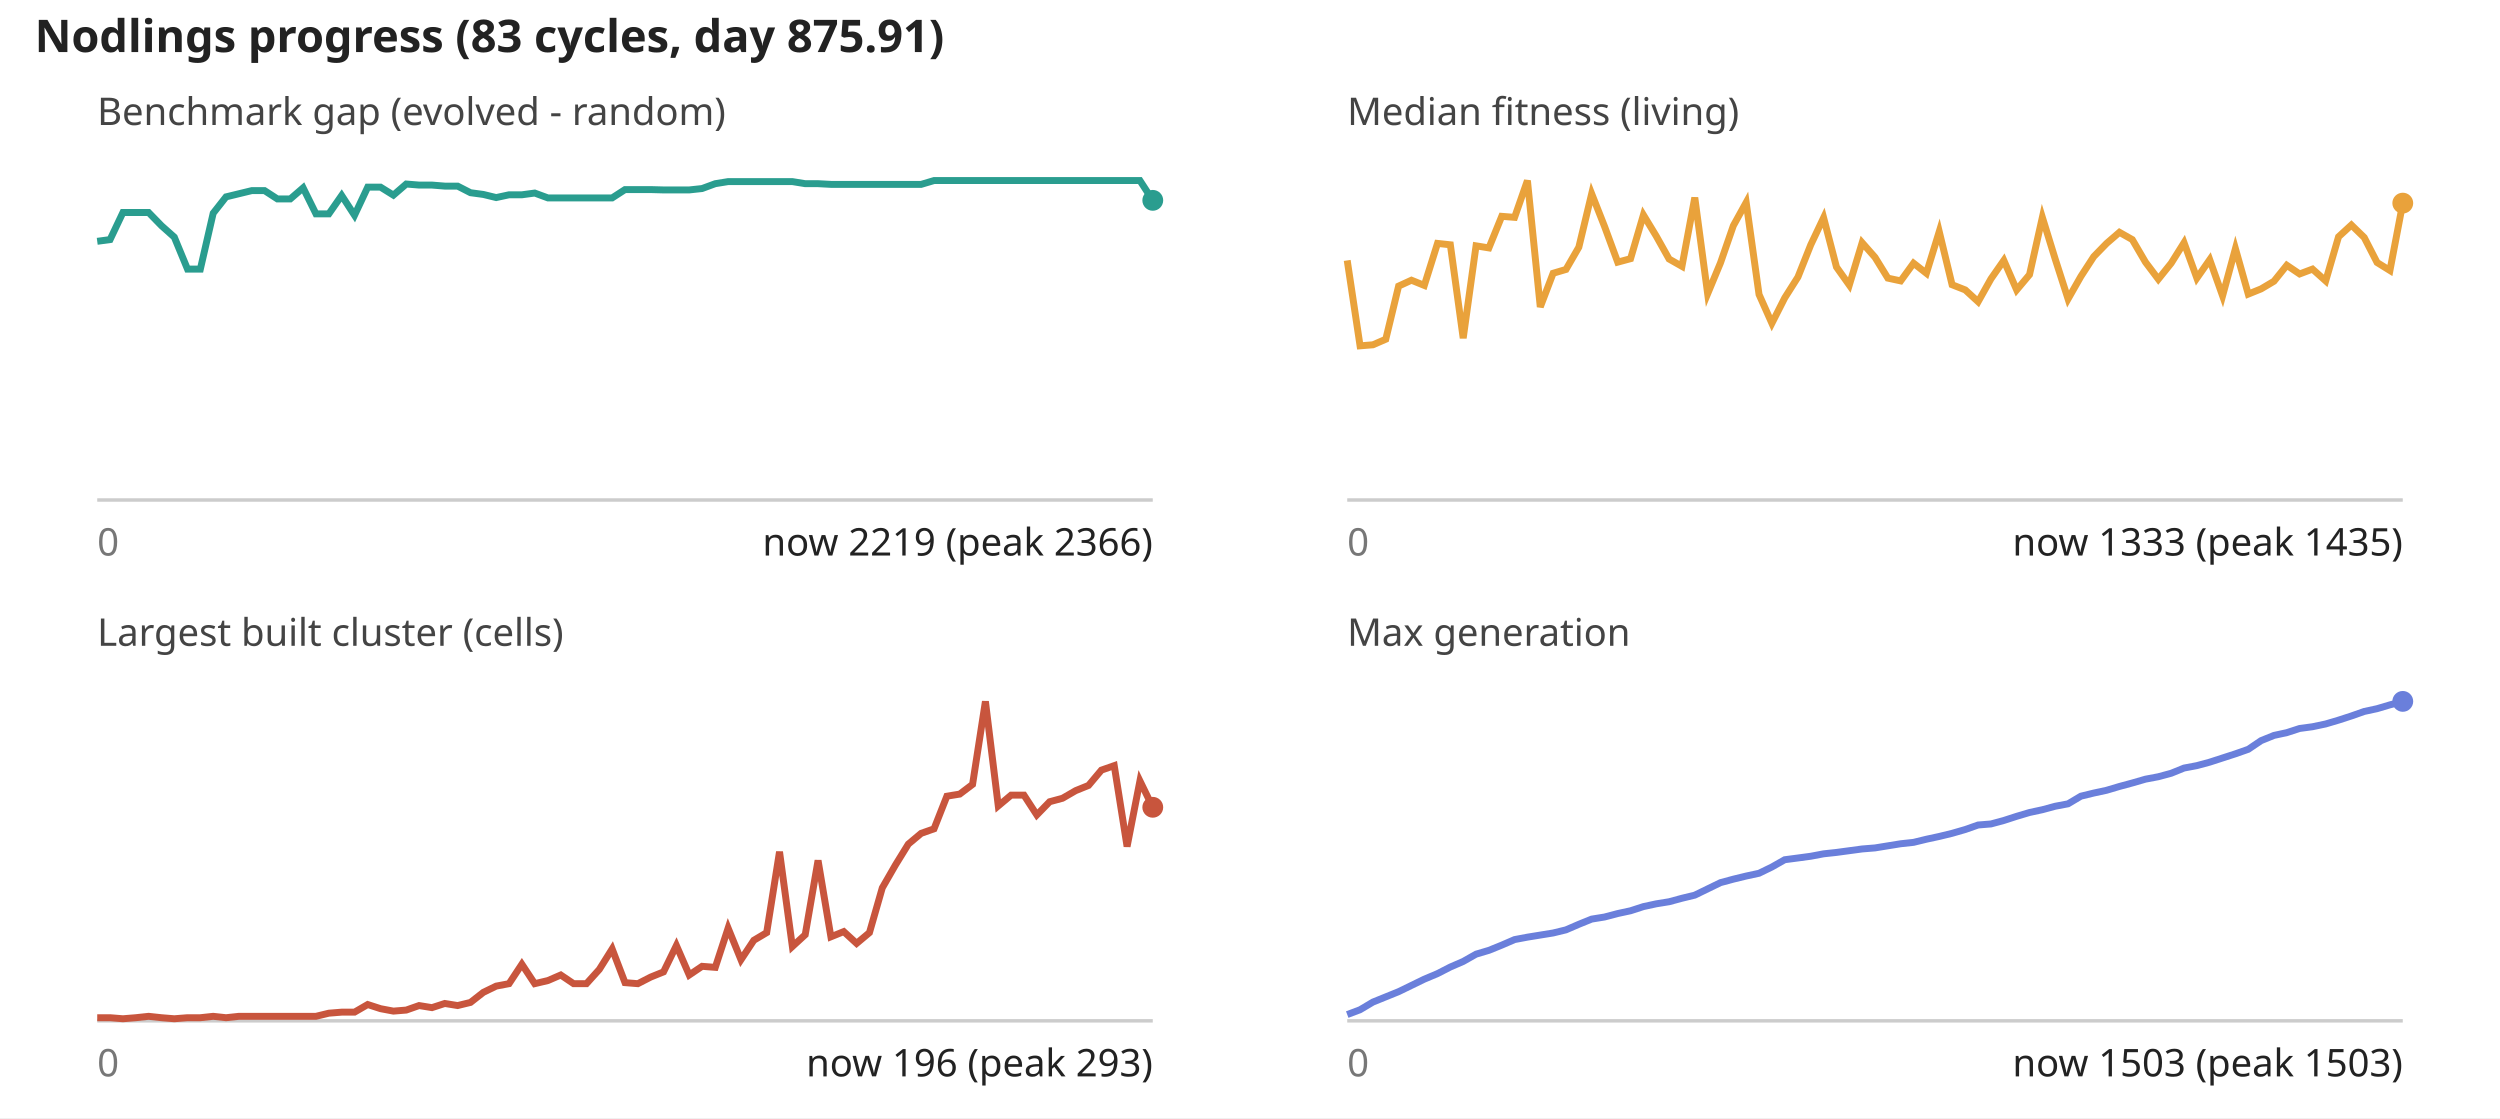
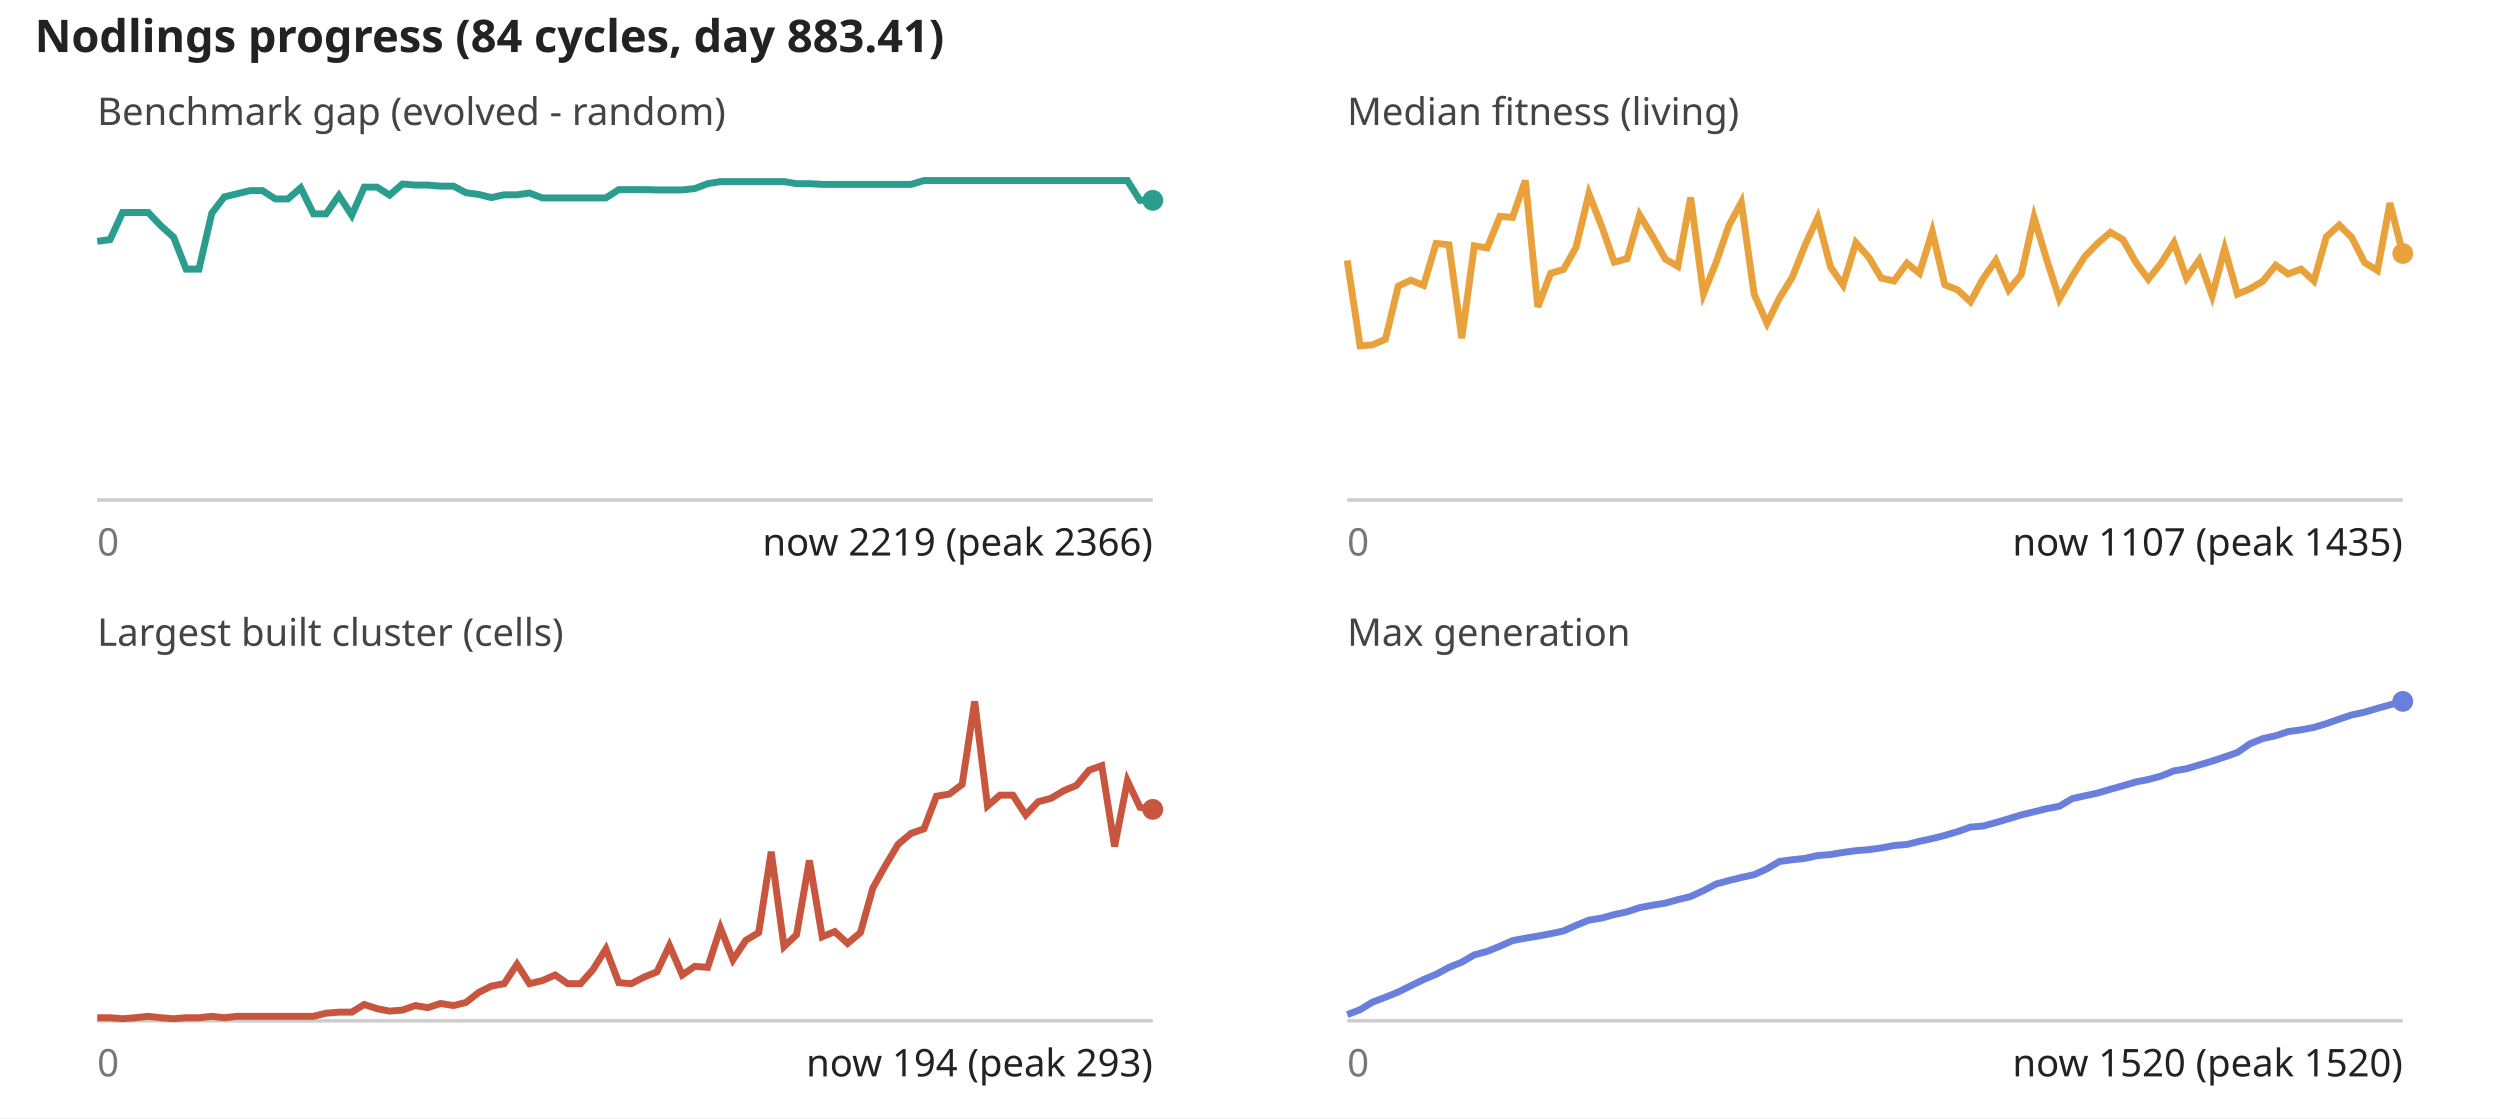
<svg xmlns="http://www.w3.org/2000/svg" viewBox="0 0 720 322" font-family="sans-serif" font-size="11">
  <rect width="100%" height="100%" fill="#fff" />
-   <text x="10" y="15" font-size="13" font-weight="bold" fill="#222">Nodlings progress (83 cycles, day 875.91)</text>
+   <text x="10" y="15" font-size="13" font-weight="bold" fill="#222">Nodlings progress (84 cycles, day 883.41)</text>
  <text x="28" y="36" fill="#444">Benchmark gap (evolved - random)</text>
  <line x1="28" y1="144" x2="332" y2="144" stroke="#ccc" />
-   <polyline fill="none" stroke="#2a9d8f" stroke-width="2" points="28.0,69.5 31.7,69.0 35.4,61.2 39.1,61.2 42.8,61.2 46.5,65.0 50.2,68.3 54.0,77.5 57.7,77.5 61.4,61.4 65.1,56.7 68.8,55.8 72.5,54.9 76.2,54.9 79.9,57.3 83.6,57.3 87.3,54.1 91.0,61.6 94.7,61.6 98.4,56.3 102.1,62.0 105.9,53.9 109.6,53.9 113.3,56.2 117.0,53.0 120.7,53.3 124.4,53.3 128.1,53.6 131.8,53.6 135.5,55.5 139.2,56.0 142.9,56.9 146.6,56.1 150.3,56.1 154.0,55.6 157.8,57.0 161.5,57.0 165.2,57.0 168.9,57.0 172.6,57.0 176.3,57.0 180.0,54.6 183.7,54.6 187.4,54.6 191.1,54.7 194.8,54.7 198.5,54.7 202.2,54.3 206.0,52.9 209.7,52.3 213.4,52.3 217.1,52.3 220.8,52.3 224.5,52.3 228.2,52.3 231.9,52.9 235.6,52.9 239.3,53.1 243.0,53.1 246.7,53.1 250.4,53.1 254.1,53.1 257.9,53.1 261.6,53.1 265.3,53.1 269.0,52.0 272.7,52.0 276.4,52.0 280.1,52.0 283.8,52.0 287.5,52.0 291.2,52.0 294.9,52.0 298.6,52.0 302.3,52.0 306.0,52.0 309.8,52.0 313.5,52.0 317.2,52.0 320.9,52.0 324.6,52.0 328.3,52.0 332.0,57.7" />
+   <polyline fill="none" stroke="#2a9d8f" stroke-width="2" points="28.0,69.5 31.7,69.0 35.3,61.2 39.0,61.2 42.7,61.2 46.3,65.0 50.0,68.3 53.6,77.5 57.3,77.5 61.0,61.4 64.6,56.7 68.3,55.8 72.0,54.9 75.6,54.9 79.3,57.3 82.9,57.3 86.6,54.1 90.3,61.6 93.9,61.6 97.6,56.3 101.3,62.0 104.9,53.9 108.6,53.9 112.2,56.2 115.9,53.0 119.6,53.3 123.2,53.3 126.9,53.6 130.6,53.6 134.2,55.5 137.9,56.0 141.5,56.9 145.2,56.1 148.9,56.1 152.5,55.6 156.2,57.0 159.9,57.0 163.5,57.0 167.2,57.0 170.8,57.0 174.5,57.0 178.2,54.6 181.8,54.6 185.5,54.6 189.2,54.7 192.8,54.7 196.5,54.7 200.1,54.3 203.8,52.9 207.5,52.3 211.1,52.3 214.8,52.3 218.5,52.3 222.1,52.3 225.8,52.3 229.4,52.9 233.1,52.9 236.8,53.1 240.4,53.1 244.1,53.1 247.8,53.1 251.4,53.1 255.1,53.1 258.7,53.1 262.4,53.1 266.1,52.0 269.7,52.0 273.4,52.0 277.1,52.0 280.7,52.0 284.4,52.0 288.0,52.0 291.7,52.0 295.4,52.0 299.0,52.0 302.7,52.0 306.4,52.0 310.0,52.0 313.7,52.0 317.3,52.0 321.0,52.0 324.7,52.0 328.3,57.7 332.0,57.7" />
  <circle cx="332.0" cy="57.7" r="3" fill="#2a9d8f" />
  <text x="28" y="160" fill="#777">0</text>
  <text x="332" y="160" text-anchor="end" fill="#222">now 2219 (peak 2366)</text>
  <text x="388" y="36" fill="#444">Median fitness (living)</text>
  <line x1="388" y1="144" x2="692" y2="144" stroke="#ccc" />
-   <polyline fill="none" stroke="#e9a23b" stroke-width="2" points="388.0,75.0 391.7,99.6 395.4,99.3 399.1,97.7 402.8,82.4 406.5,80.7 410.2,82.2 414.0,70.1 417.7,70.5 421.4,97.4 425.1,70.8 428.8,71.4 432.5,62.3 436.2,62.6 439.9,52.0 443.6,88.4 447.3,78.7 451.0,77.6 454.7,71.2 458.4,55.8 462.1,65.2 465.9,75.5 469.6,74.5 473.3,61.9 477.0,68.0 480.7,74.6 484.4,76.7 488.1,56.9 491.8,84.6 495.5,75.7 499.2,65.0 502.9,58.3 506.6,84.8 510.3,93.1 514.0,85.8 517.8,79.8 521.5,70.5 525.2,62.7 528.9,76.9 532.6,82.1 536.3,69.9 540.0,74.1 543.7,80.1 547.4,80.9 551.1,75.8 554.8,78.7 558.5,66.7 562.2,82.0 566.0,83.5 569.7,86.9 573.4,80.3 577.1,75.0 580.8,83.5 584.5,79.1 588.2,62.6 591.9,74.6 595.6,86.1 599.3,79.6 603.0,73.9 606.7,70.1 610.4,66.9 614.1,69.0 617.9,75.5 621.6,80.4 625.3,75.8 629.0,69.9 632.7,80.1 636.4,74.8 640.1,85.2 643.8,71.6 647.5,84.7 651.2,83.2 654.9,81.0 658.6,76.4 662.3,78.9 666.0,77.5 669.8,80.9 673.5,68.2 677.2,64.8 680.9,68.4 684.6,75.6 688.3,77.9 692.0,58.5" />
-   <circle cx="692.0" cy="58.5" r="3" fill="#e9a23b" />
+   <polyline fill="none" stroke="#e9a23b" stroke-width="2" points="388.0,75.0 391.7,99.6 395.3,99.3 399.0,97.7 402.7,82.4 406.3,80.7 410.0,82.2 413.6,70.1 417.3,70.5 421.0,97.4 424.6,70.8 428.3,71.4 432.0,62.3 435.6,62.6 439.3,52.0 442.9,88.4 446.6,78.7 450.3,77.6 453.9,71.2 457.6,55.8 461.3,65.2 464.9,75.5 468.6,74.5 472.2,61.9 475.9,68.0 479.6,74.6 483.2,76.7 486.9,56.9 490.6,84.6 494.2,75.7 497.9,65.0 501.5,58.3 505.2,84.8 508.9,93.1 512.5,85.8 516.2,79.8 519.9,70.5 523.5,62.7 527.2,76.9 530.8,82.1 534.5,69.9 538.2,74.1 541.8,80.1 545.5,80.9 549.2,75.8 552.8,78.7 556.5,66.7 560.1,82.0 563.8,83.5 567.5,86.9 571.1,80.3 574.8,75.0 578.5,83.5 582.1,79.1 585.8,62.6 589.4,74.6 593.1,86.1 596.8,79.6 600.4,73.9 604.1,70.1 607.8,66.9 611.4,69.0 615.1,75.5 618.7,80.4 622.4,75.8 626.1,69.9 629.7,80.1 633.4,74.8 637.1,85.2 640.7,71.6 644.4,84.7 648.0,83.2 651.7,81.0 655.4,76.4 659.0,78.9 662.7,77.5 666.4,80.9 670.0,68.2 673.7,64.8 677.3,68.4 681.0,75.6 684.7,77.9 688.3,58.5 692.0,73.0" />
+   <circle cx="692.0" cy="73.0" r="3" fill="#e9a23b" />
  <text x="388" y="160" fill="#777">0</text>
-   <text x="692" y="160" text-anchor="end" fill="#222">now 1333 (peak 1435)</text>
+   <text x="692" y="160" text-anchor="end" fill="#222">now 1107 (peak 1435)</text>
  <text x="28" y="186" fill="#444">Largest built cluster (cells)</text>
  <line x1="28" y1="294" x2="332" y2="294" stroke="#ccc" />
-   <polyline fill="none" stroke="#c8553d" stroke-width="2" points="28.0,293.1 31.7,293.1 35.4,293.4 39.1,293.1 42.8,292.7 46.5,293.1 50.2,293.4 54.0,293.1 57.7,293.1 61.4,292.7 65.1,293.1 68.8,292.7 72.5,292.7 76.2,292.7 79.9,292.7 83.6,292.7 87.3,292.7 91.0,292.7 94.7,291.8 98.4,291.5 102.1,291.5 105.9,289.3 109.6,290.5 113.3,291.2 117.0,290.9 120.7,289.6 124.4,290.2 128.1,289.0 131.8,289.6 135.5,288.7 139.2,285.8 142.9,284.0 146.6,283.3 150.3,277.7 154.0,283.3 157.8,282.4 161.5,280.8 165.2,283.3 168.9,283.3 172.6,279.2 176.3,273.3 180.0,283.0 183.7,283.3 187.4,281.4 191.1,279.9 194.8,272.3 198.5,280.8 202.2,278.3 206.0,278.6 209.7,267.3 213.4,276.4 217.1,270.8 220.8,268.6 224.5,245.3 228.2,272.6 231.9,269.2 235.6,247.8 239.3,269.8 243.0,268.3 246.7,271.7 250.4,268.6 254.1,255.7 257.9,249.1 261.6,243.1 265.3,240.0 269.0,238.7 272.7,229.3 276.4,228.7 280.1,225.9 283.8,202.0 287.5,232.1 291.2,229.0 294.9,229.0 298.6,234.7 302.3,230.9 306.0,229.9 309.8,227.7 313.5,226.2 317.2,221.8 320.9,220.5 324.6,243.8 328.3,224.9 332.0,232.5" />
-   <circle cx="332.0" cy="232.5" r="3" fill="#c8553d" />
+   <polyline fill="none" stroke="#c8553d" stroke-width="2" points="28.0,293.1 31.7,293.1 35.3,293.4 39.0,293.1 42.7,292.7 46.3,293.1 50.0,293.4 53.6,293.1 57.3,293.1 61.0,292.7 64.6,293.1 68.3,292.7 72.0,292.7 75.6,292.7 79.3,292.7 82.9,292.7 86.6,292.7 90.3,292.7 93.9,291.8 97.6,291.5 101.3,291.5 104.9,289.3 108.6,290.5 112.2,291.2 115.9,290.9 119.6,289.6 123.2,290.2 126.9,289.0 130.6,289.6 134.2,288.7 137.9,285.8 141.5,284.0 145.2,283.3 148.9,277.7 152.5,283.3 156.2,282.4 159.9,280.8 163.5,283.3 167.2,283.3 170.8,279.2 174.5,273.3 178.2,283.0 181.8,283.3 185.5,281.4 189.2,279.9 192.8,272.3 196.5,280.8 200.1,278.3 203.8,278.6 207.5,267.3 211.1,276.4 214.8,270.8 218.5,268.6 222.1,245.3 225.8,272.6 229.4,269.2 233.1,247.8 236.8,269.8 240.4,268.3 244.1,271.7 247.8,268.6 251.4,255.7 255.1,249.1 258.7,243.1 262.4,240.0 266.1,238.7 269.7,229.3 273.4,228.7 277.1,225.9 280.7,202.0 284.4,232.1 288.0,229.0 291.7,229.0 295.4,234.7 299.0,230.9 302.7,229.9 306.4,227.7 310.0,226.2 313.7,221.8 317.3,220.5 321.0,243.8 324.7,224.9 328.3,232.5 332.0,233.1" />
+   <circle cx="332.0" cy="233.1" r="3" fill="#c8553d" />
  <text x="28" y="310" fill="#777">0</text>
-   <text x="332" y="310" text-anchor="end" fill="#222">now 196 (peak 293)</text>
+   <text x="332" y="310" text-anchor="end" fill="#222">now 194 (peak 293)</text>
  <text x="388" y="186" fill="#444">Max generation</text>
  <line x1="388" y1="294" x2="692" y2="294" stroke="#ccc" />
-   <polyline fill="none" stroke="#6a7fdb" stroke-width="2" points="388.0,292.2 391.7,290.8 395.4,288.6 399.1,287.1 402.8,285.6 406.5,283.8 410.2,282.0 414.0,280.4 417.7,278.5 421.4,276.9 425.1,274.8 428.8,273.7 432.5,272.2 436.2,270.6 439.9,269.9 443.6,269.3 447.3,268.7 451.0,267.8 454.7,266.2 458.4,264.7 462.1,264.1 465.9,263.1 469.6,262.3 473.3,261.1 477.0,260.3 480.7,259.7 484.4,258.7 488.1,257.8 491.8,256.0 495.5,254.2 499.2,253.2 502.9,252.3 506.6,251.5 510.3,249.7 514.0,247.6 517.8,247.1 521.5,246.6 525.2,245.9 528.9,245.5 532.6,245.0 536.3,244.5 540.0,244.2 543.7,243.6 547.4,243.0 551.1,242.6 554.8,241.7 558.5,240.9 562.2,240.0 566.0,238.9 569.7,237.6 573.4,237.3 577.1,236.3 580.8,235.1 584.5,234.0 588.2,233.2 591.9,232.2 595.6,231.5 599.3,229.3 603.0,228.4 606.7,227.6 610.4,226.5 614.1,225.5 617.9,224.4 621.6,223.7 625.3,222.7 629.0,221.2 632.7,220.5 636.4,219.5 640.1,218.3 643.8,217.1 647.5,215.8 651.2,213.3 654.9,211.8 658.6,211.0 662.3,209.8 666.0,209.3 669.8,208.5 673.5,207.4 677.2,206.2 680.9,204.9 684.6,204.1 688.3,203.0 692.0,202.0" />
+   <polyline fill="none" stroke="#6a7fdb" stroke-width="2" points="388.0,292.2 391.7,290.8 395.3,288.6 399.0,287.2 402.7,285.7 406.3,283.9 410.0,282.1 413.6,280.6 417.3,278.6 421.0,277.1 424.6,275.0 428.3,274.0 432.0,272.5 435.6,270.9 439.3,270.2 442.9,269.6 446.6,268.9 450.3,268.1 453.9,266.5 457.6,265.0 461.3,264.4 464.9,263.4 468.6,262.6 472.2,261.4 475.9,260.7 479.6,260.1 483.2,259.1 486.9,258.2 490.6,256.5 494.2,254.6 497.9,253.6 501.5,252.7 505.2,251.9 508.9,250.2 512.5,248.1 516.2,247.6 519.9,247.2 523.5,246.4 527.2,246.1 530.8,245.5 534.5,245.0 538.2,244.7 541.8,244.2 545.5,243.5 549.2,243.2 552.8,242.3 556.5,241.5 560.1,240.6 563.8,239.5 567.5,238.2 571.1,237.9 574.8,236.9 578.5,235.8 582.1,234.7 585.8,233.8 589.4,232.9 593.1,232.2 596.8,230.0 600.4,229.2 604.1,228.4 607.8,227.3 611.4,226.3 615.1,225.2 618.7,224.5 622.4,223.5 626.1,222.0 629.7,221.4 633.4,220.3 637.1,219.2 640.7,218.0 644.4,216.7 648.0,214.2 651.7,212.7 655.4,211.9 659.0,210.7 662.7,210.2 666.4,209.5 670.0,208.4 673.7,207.1 677.3,205.9 681.0,205.1 684.7,204.0 688.3,203.0 692.0,202.0" />
  <circle cx="692.0" cy="202.0" r="3" fill="#6a7fdb" />
  <text x="388" y="310" fill="#777">0</text>
-   <text x="692" y="310" text-anchor="end" fill="#222">now 1503 (peak 1503)</text>
+   <text x="692" y="310" text-anchor="end" fill="#222">now 1520 (peak 1520)</text>
</svg>
